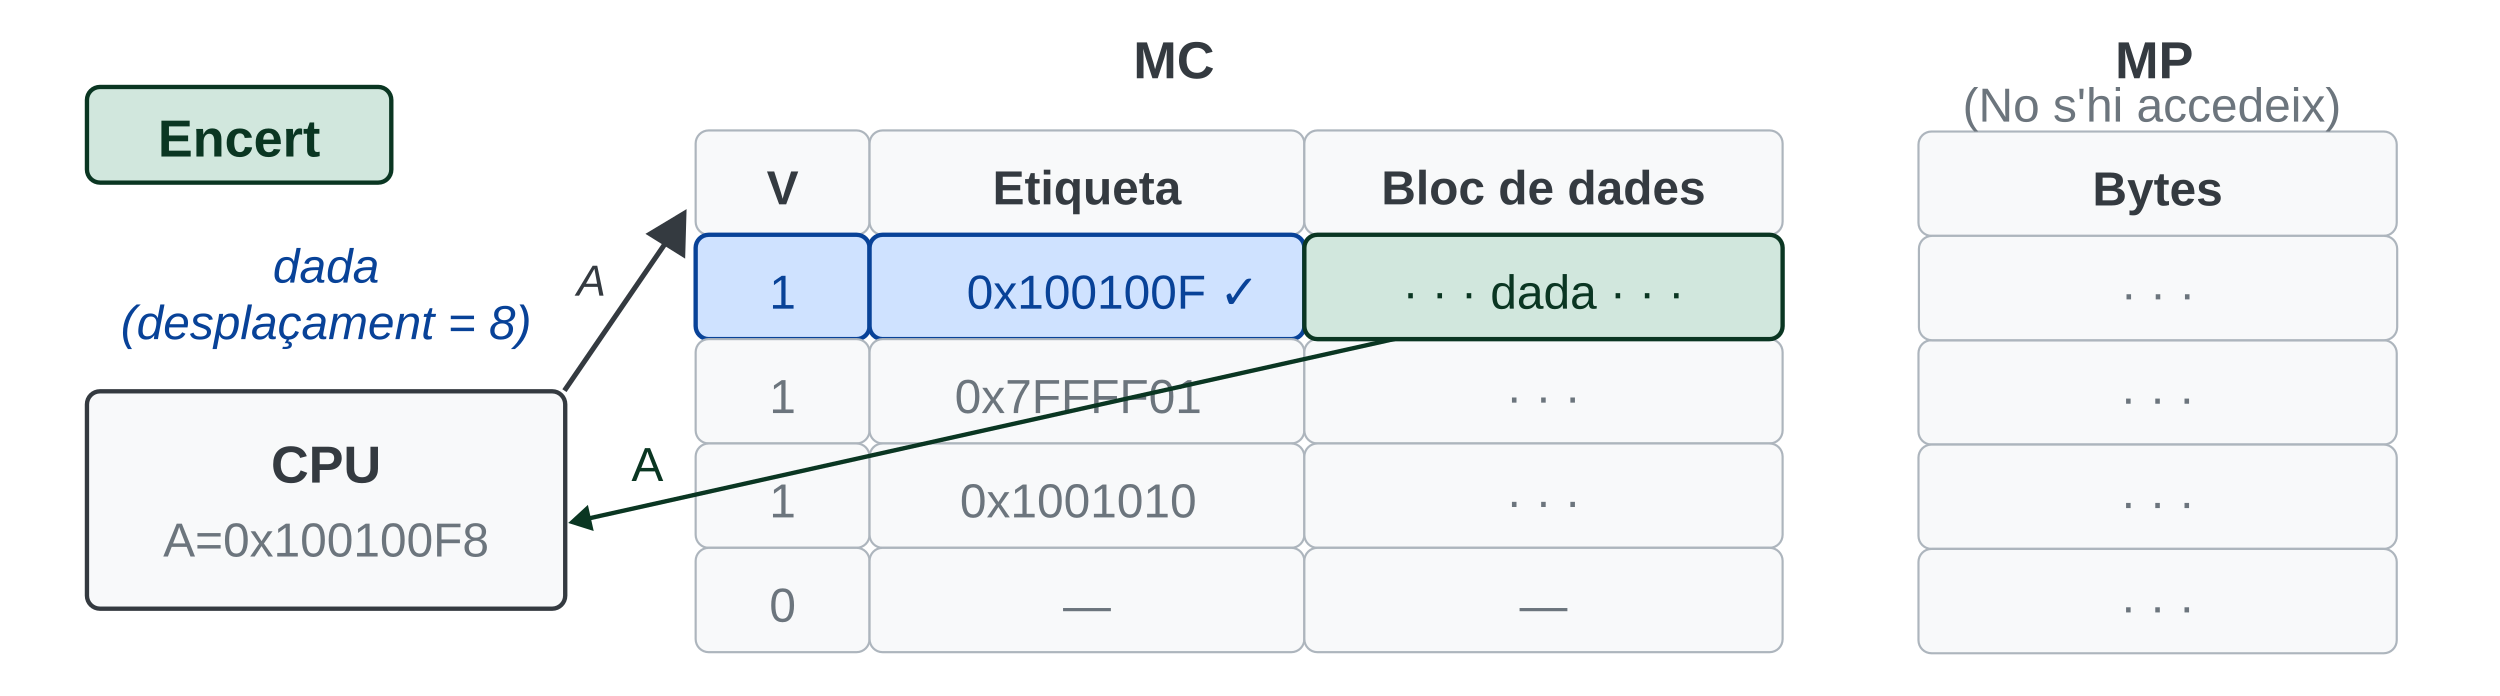
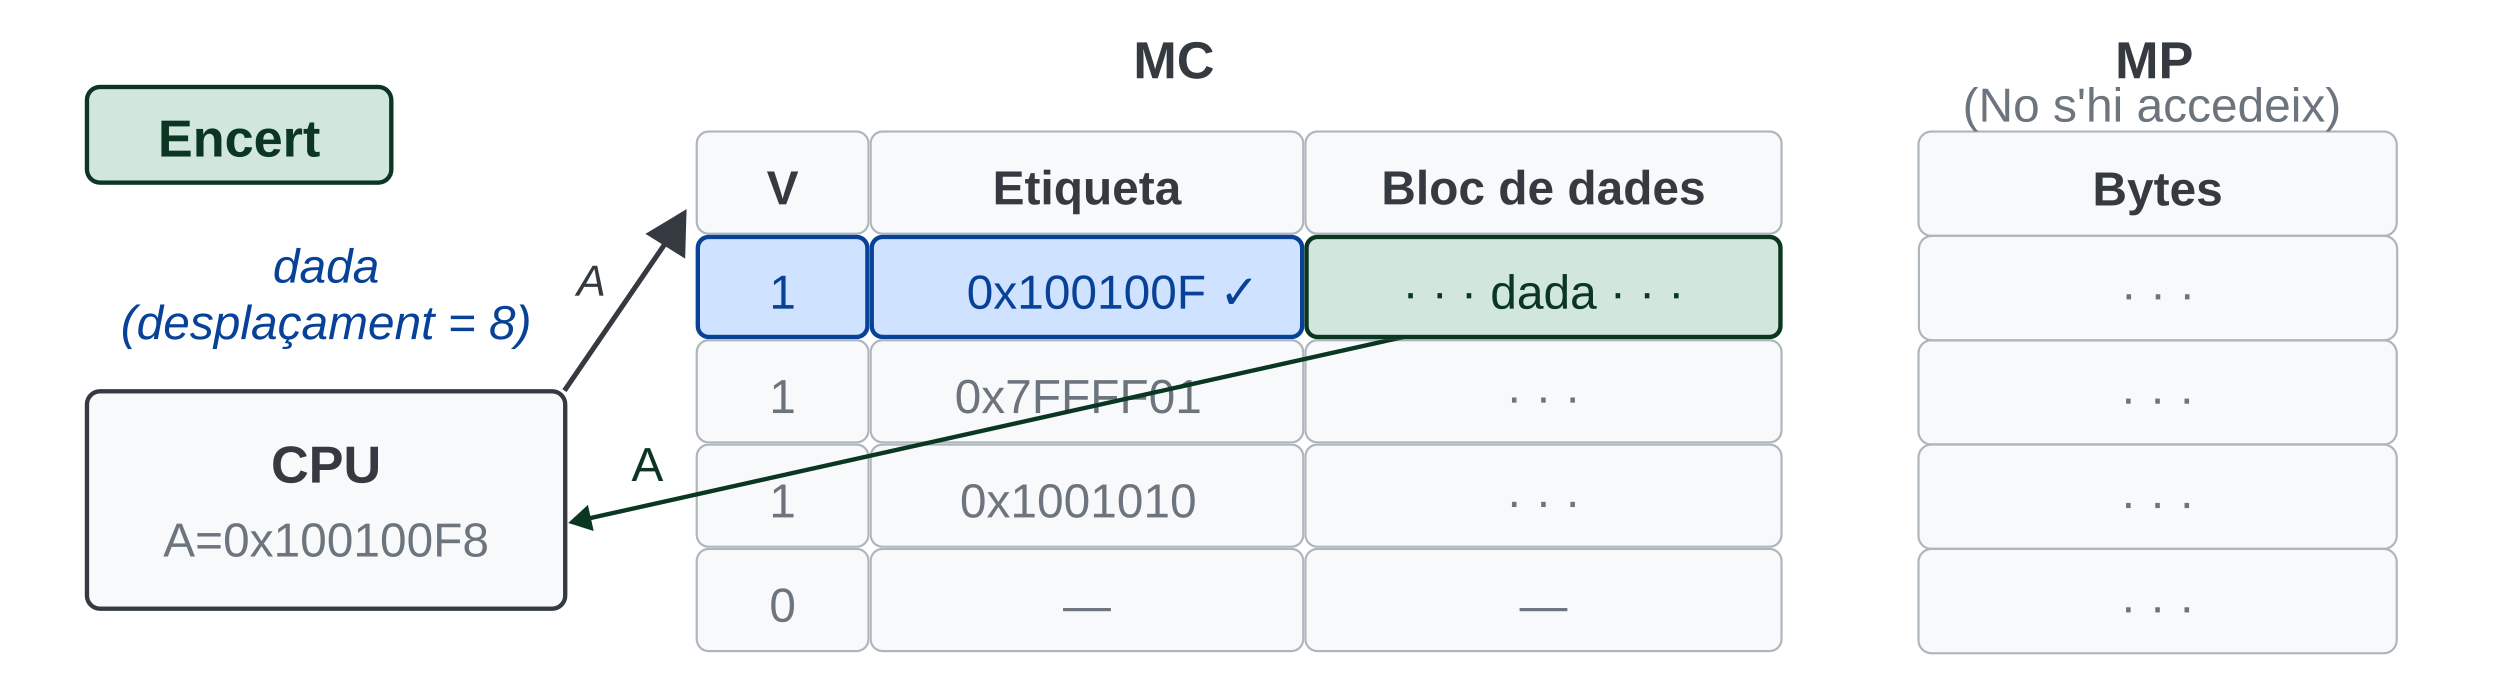
<svg xmlns="http://www.w3.org/2000/svg" width="575" height="160" viewBox="0 0 575 160" role="img" version="1.1" id="svg29">
  <defs id="defs29">
    <marker style="overflow:visible" id="Triangle" refX="0" refY="0" orient="auto-start-reverse" markerWidth="1" markerHeight="1" viewBox="0 0 1 1" preserveAspectRatio="xMidYMid">
      <path transform="scale(0.5)" style="fill:context-stroke;fill-rule:evenodd;stroke:context-stroke;stroke-width:1pt" d="M 5.77,0 -2.88,5 V -5 Z" id="path135" />
    </marker>
  </defs>
  <rect x="20" y="20" width="70" height="22" rx="3" fill="#d1e7dd" stroke="#0a3622" stroke-width="1" id="rect1" />
  <text x="55" y="36" font-family="'Liberation Sans', Arial, Helvetica, sans-serif" font-size="12px" fill="#0a3622" text-anchor="middle" font-weight="bold" id="text1">Encert</text>
  <rect x="20" y="90" width="110" height="50" rx="3" fill="#f8f9fa" stroke="#343a40" stroke-width="1" id="rect2" />
  <text x="75" y="111" font-family="'Liberation Sans', Arial, Helvetica, sans-serif" font-size="12px" fill="#343a40" text-anchor="middle" font-weight="bold" id="text2">CPU</text>
  <text x="75" y="128" font-family="'Liberation Sans', Arial, Helvetica, sans-serif" font-size="11px" fill="#6c757d" text-anchor="middle" id="text3">A=0x100100F8</text>
  <text x="75" y="65" font-family="'Liberation Sans', Arial, Helvetica, sans-serif" font-size="11px" fill="#084298" text-anchor="middle" font-style="italic" id="text4">dada</text>
  <text x="75" y="78" font-family="'Liberation Sans', Arial, Helvetica, sans-serif" font-size="11px" fill="#084298" text-anchor="middle" font-style="italic" id="text4b">(desplaçament = 8)</text>
  <text x="270" y="18" font-family="'Liberation Sans', Arial, Helvetica, sans-serif" font-size="12px" fill="#343a40" text-anchor="middle" font-weight="bold" id="text5">MC</text>
  <text x="495.475" y="18.004" font-family="'Liberation Sans', Arial, Helvetica, sans-serif" font-size="12px" fill="#343a40" text-anchor="middle" font-weight="bold" id="text5-0">MP</text>
-   <rect x="160" y="30" width="40" height="24" rx="3" fill="#f8f9fa" stroke="#adb5bd" stroke-width="0.5" id="rect5" />
-   <rect x="200" y="30" width="100" height="24" rx="3" fill="#f8f9fa" stroke="#adb5bd" stroke-width="0.5" id="rect6" />
-   <rect x="300" y="30" width="110" height="24" rx="3" fill="#f8f9fa" stroke="#adb5bd" stroke-width="0.5" id="rect7" />
+   <rect x="160" y="30" width="40" height="24" rx="3" fill="#f8f9fa" id="rect5" />
+   <rect x="160.25" y="30.25" width="39.5" height="23.5" rx="2.75" fill="none" stroke="#adb5bd" stroke-width="0.5" />
+   <rect x="200" y="30" width="100" height="24" rx="3" fill="#f8f9fa" id="rect6" />
+   <rect x="200.25" y="30.25" width="99.5" height="23.5" rx="2.75" fill="none" stroke="#adb5bd" stroke-width="0.5" />
+   <rect x="300" y="30" width="110" height="24" rx="3" fill="#f8f9fa" id="rect7" />
+   <rect x="300.25" y="30.25" width="109.5" height="23.5" rx="2.75" fill="none" stroke="#adb5bd" stroke-width="0.5" />
  <text x="180" y="47" font-family="'Liberation Sans', Arial, Helvetica, sans-serif" font-size="11px" fill="#343a40" text-anchor="middle" font-weight="bold" id="text7">V</text>
  <text x="250" y="47" font-family="'Liberation Sans', Arial, Helvetica, sans-serif" font-size="11px" fill="#343a40" text-anchor="middle" font-weight="bold" id="text8">Etiqueta</text>
  <text x="355" y="47" font-family="'Liberation Sans', Arial, Helvetica, sans-serif" font-size="11px" fill="#343a40" text-anchor="middle" font-weight="bold" id="text9">Bloc de dades</text>
-   <rect x="160" y="54" width="40" height="24" rx="3" fill="#cfe2ff" stroke="#084298" stroke-width="1" id="rect9" />
-   <rect x="200" y="54" width="100" height="24" rx="3" fill="#cfe2ff" stroke="#084298" stroke-width="1" id="rect10" />
+   <rect x="160" y="54" width="40" height="24" rx="3" fill="#cfe2ff" id="rect9" />
+   <rect x="160.5" y="54.5" width="39" height="23" rx="2.5" fill="none" stroke="#084298" stroke-width="1" />
+   <rect x="200" y="54" width="100" height="24" rx="3" fill="#cfe2ff" id="rect10" />
+   <rect x="200.5" y="54.5" width="99" height="23" rx="2.5" fill="none" stroke="#084298" stroke-width="1" />
  <text x="180" y="71" font-family="'Liberation Sans', Arial, Helvetica, sans-serif" font-size="11px" fill="#084298" text-anchor="middle" id="text11">1</text>
  <text x="256" y="71" font-family="'Liberation Sans', Arial, Helvetica, sans-serif" font-size="11px" fill="#084298" text-anchor="middle" id="text12">0x100100F ✓</text>
  <text x="148.901" y="110.636" font-family="'Liberation Sans', Arial, Helvetica, sans-serif" font-size="11px" fill="#084298" text-anchor="middle" id="text13-9" style="fill:#0a3622;fill-opacity:1">A</text>
-   <rect x="160" y="78" width="40" height="24" rx="3" fill="#f8f9fa" stroke="#adb5bd" stroke-width="0.5" id="rect13" />
-   <rect x="200" y="78" width="100" height="24" rx="3" fill="#f8f9fa" stroke="#adb5bd" stroke-width="0.5" id="rect14" />
-   <rect x="300" y="78" width="110" height="24" rx="3" fill="#f8f9fa" stroke="#adb5bd" stroke-width="0.5" id="rect15" />
+   <rect x="160" y="78" width="40" height="24" rx="3" fill="#f8f9fa" id="rect13" />
+   <rect x="160.25" y="78.25" width="39.5" height="23.5" rx="2.75" fill="none" stroke="#adb5bd" stroke-width="0.5" />
+   <rect x="200" y="78" width="100" height="24" rx="3" fill="#f8f9fa" id="rect14" />
+   <rect x="200.25" y="78.25" width="99.5" height="23.5" rx="2.75" fill="none" stroke="#adb5bd" stroke-width="0.5" />
+   <rect x="300" y="78" width="110" height="24" rx="3" fill="#f8f9fa" id="rect15" />
+   <rect x="300.25" y="78.25" width="109.5" height="23.5" rx="2.75" fill="none" stroke="#adb5bd" stroke-width="0.5" />
  <text x="180" y="95" font-family="'Liberation Sans', Arial, Helvetica, sans-serif" font-size="11px" fill="#6c757d" text-anchor="middle" id="text15">1</text>
  <text x="248" y="95" font-family="'Liberation Sans', Arial, Helvetica, sans-serif" font-size="11px" fill="#6c757d" text-anchor="middle" id="text16">0x7FFFF01</text>
  <text x="355" y="95" font-family="'Liberation Sans', Arial, Helvetica, sans-serif" font-size="11px" fill="#6c757d" text-anchor="middle" id="text17">· · ·</text>
-   <rect x="160" y="102" width="40" height="24" rx="3" fill="#f8f9fa" stroke="#adb5bd" stroke-width="0.5" id="rect17" />
-   <rect x="200" y="102" width="100" height="24" rx="3" fill="#f8f9fa" stroke="#adb5bd" stroke-width="0.5" id="rect18" />
-   <rect x="300" y="102" width="110" height="24" rx="3" fill="#f8f9fa" stroke="#adb5bd" stroke-width="0.5" id="rect19" />
+   <rect x="160" y="102" width="40" height="24" rx="3" fill="#f8f9fa" id="rect17" />
+   <rect x="160.25" y="102.25" width="39.5" height="23.5" rx="2.75" fill="none" stroke="#adb5bd" stroke-width="0.5" />
+   <rect x="200" y="102" width="100" height="24" rx="3" fill="#f8f9fa" id="rect18" />
+   <rect x="200.25" y="102.25" width="99.5" height="23.5" rx="2.75" fill="none" stroke="#adb5bd" stroke-width="0.5" />
+   <rect x="300" y="102" width="110" height="24" rx="3" fill="#f8f9fa" id="rect19" />
+   <rect x="300.25" y="102.25" width="109.5" height="23.5" rx="2.75" fill="none" stroke="#adb5bd" stroke-width="0.5" />
  <text x="180" y="119" font-family="'Liberation Sans', Arial, Helvetica, sans-serif" font-size="11px" fill="#6c757d" text-anchor="middle" id="text19">1</text>
  <text x="248" y="119" font-family="'Liberation Sans', Arial, Helvetica, sans-serif" font-size="11px" fill="#6c757d" text-anchor="middle" id="text20">0x1001010</text>
  <text x="355" y="119" font-family="'Liberation Sans', Arial, Helvetica, sans-serif" font-size="11px" fill="#6c757d" text-anchor="middle" id="text21">· · ·</text>
-   <rect x="160" y="126" width="40" height="24" rx="3" fill="#f8f9fa" stroke="#adb5bd" stroke-width="0.5" id="rect21" />
-   <rect x="200" y="126" width="100" height="24" rx="3" fill="#f8f9fa" stroke="#adb5bd" stroke-width="0.5" id="rect22" />
-   <rect x="300" y="126" width="110" height="24" rx="3" fill="#f8f9fa" stroke="#adb5bd" stroke-width="0.5" id="rect23" />
+   <rect x="160" y="126" width="40" height="24" rx="3" fill="#f8f9fa" id="rect21" />
+   <rect x="160.25" y="126.25" width="39.5" height="23.5" rx="2.75" fill="none" stroke="#adb5bd" stroke-width="0.5" />
+   <rect x="200" y="126" width="100" height="24" rx="3" fill="#f8f9fa" id="rect22" />
+   <rect x="200.25" y="126.25" width="99.5" height="23.5" rx="2.75" fill="none" stroke="#adb5bd" stroke-width="0.5" />
+   <rect x="300" y="126" width="110" height="24" rx="3" fill="#f8f9fa" id="rect23" />
+   <rect x="300.25" y="126.25" width="109.5" height="23.5" rx="2.75" fill="none" stroke="#adb5bd" stroke-width="0.5" />
  <text x="180" y="143" font-family="'Liberation Sans', Arial, Helvetica, sans-serif" font-size="11px" fill="#6c757d" text-anchor="middle" id="text23">0</text>
  <text x="250" y="143" font-family="'Liberation Sans', Arial, Helvetica, sans-serif" font-size="11px" fill="#6c757d" text-anchor="middle" id="text24">—</text>
  <text x="355" y="143" font-family="'Liberation Sans', Arial, Helvetica, sans-serif" font-size="11px" fill="#6c757d" text-anchor="middle" id="text25">—</text>
  <rect x="441.25" y="30.25" width="110" height="24" rx="3" fill="#f8f9fa" stroke="#adb5bd" stroke-width="0.5" id="rect7-3" />
  <text x="496.25" y="47.25" font-family="'Liberation Sans', Arial, Helvetica, sans-serif" font-size="11px" fill="#343a40" text-anchor="middle" font-weight="bold" id="text9-6">Bytes</text>
  <rect x="441.25" y="78.25" width="110" height="24" rx="3" fill="#f8f9fa" stroke="#adb5bd" stroke-width="0.5" id="rect15-7" />
  <text x="496.25" y="95.25" font-family="'Liberation Sans', Arial, Helvetica, sans-serif" font-size="11px" fill="#6c757d" text-anchor="middle" id="text17-5">· · ·</text>
  <rect x="441.351" y="54.25" width="110" height="24" rx="3" fill="#f8f9fa" stroke="#adb5bd" stroke-width="0.5" id="rect15-7-1" />
  <text x="496.351" y="71.25" font-family="'Liberation Sans', Arial, Helvetica, sans-serif" font-size="11px" fill="#6c757d" text-anchor="middle" id="text17-5-2" style="stroke-width:1">· · ·</text>
  <rect x="441.25" y="102.25" width="110" height="24" rx="3" fill="#f8f9fa" stroke="#adb5bd" stroke-width="0.5" id="rect19-3" />
  <text x="496.25" y="119.25" font-family="'Liberation Sans', Arial, Helvetica, sans-serif" font-size="11px" fill="#6c757d" text-anchor="middle" id="text21-5">· · ·</text>
  <rect x="441.25" y="126.25" width="110" height="24" rx="3" fill="#f8f9fa" stroke="#adb5bd" stroke-width="0.5" id="rect23-6" />
  <text x="496.25" y="143.25" font-family="'Liberation Sans', Arial, Helvetica, sans-serif" font-size="11px" fill="#6c757d" text-anchor="middle" id="text25-2">· · ·</text>
  <text x="494.938" y="27.973" font-family="'Liberation Sans', Arial, Helvetica, sans-serif" font-size="11px" fill="#6c757d" text-anchor="middle" id="text27">
    <tspan id="tspan30" x="494.938" y="27.973">(No s'hi accedeix)</tspan>
  </text>
  <line x1="129.821" y1="89.848" x2="154.325" y2="54.076" stroke="#343a40" stroke-width="1.167" id="line27" />
  <polygon points="158,85 147,84 151,94 " fill="#343a40" id="polygon27" transform="rotate(-36.21739,101.5276,66.6778)" />
  <text x="136" y="68" font-family="'Liberation Sans', Arial, Helvetica, sans-serif" font-size="10px" fill="#343a40" text-anchor="middle" font-style="italic" id="text28">A</text>
  <line x1="134.153" y1="119.512" x2="328.482" y2="76.238" stroke="#084298" stroke-width="1.556" id="line28" style="stroke:#0a3622;stroke-width:1;stroke-dasharray:none;stroke-opacity:1;marker-start:url(#Triangle)" />
-   <rect x="300" y="54" width="110" height="24" rx="3" fill="#cfe2ff" stroke="#084298" stroke-width="1" id="rect11" style="fill:#d1e7dd;fill-opacity:1;stroke:#0a3622;stroke-opacity:1" />
+   <rect x="300" y="54" width="110" height="24" rx="3" fill="#d1e7dd" id="rect11" />
+   <rect x="300.5" y="54.5" width="109" height="23" rx="2.5" fill="none" stroke="#0a3622" stroke-width="1" />
  <text x="355" y="71" font-family="'Liberation Sans', Arial, Helvetica, sans-serif" font-size="11px" fill="#084298" text-anchor="middle" id="text13" style="fill:#0a3622;fill-opacity:1">· · · dada · · ·</text>
</svg>
